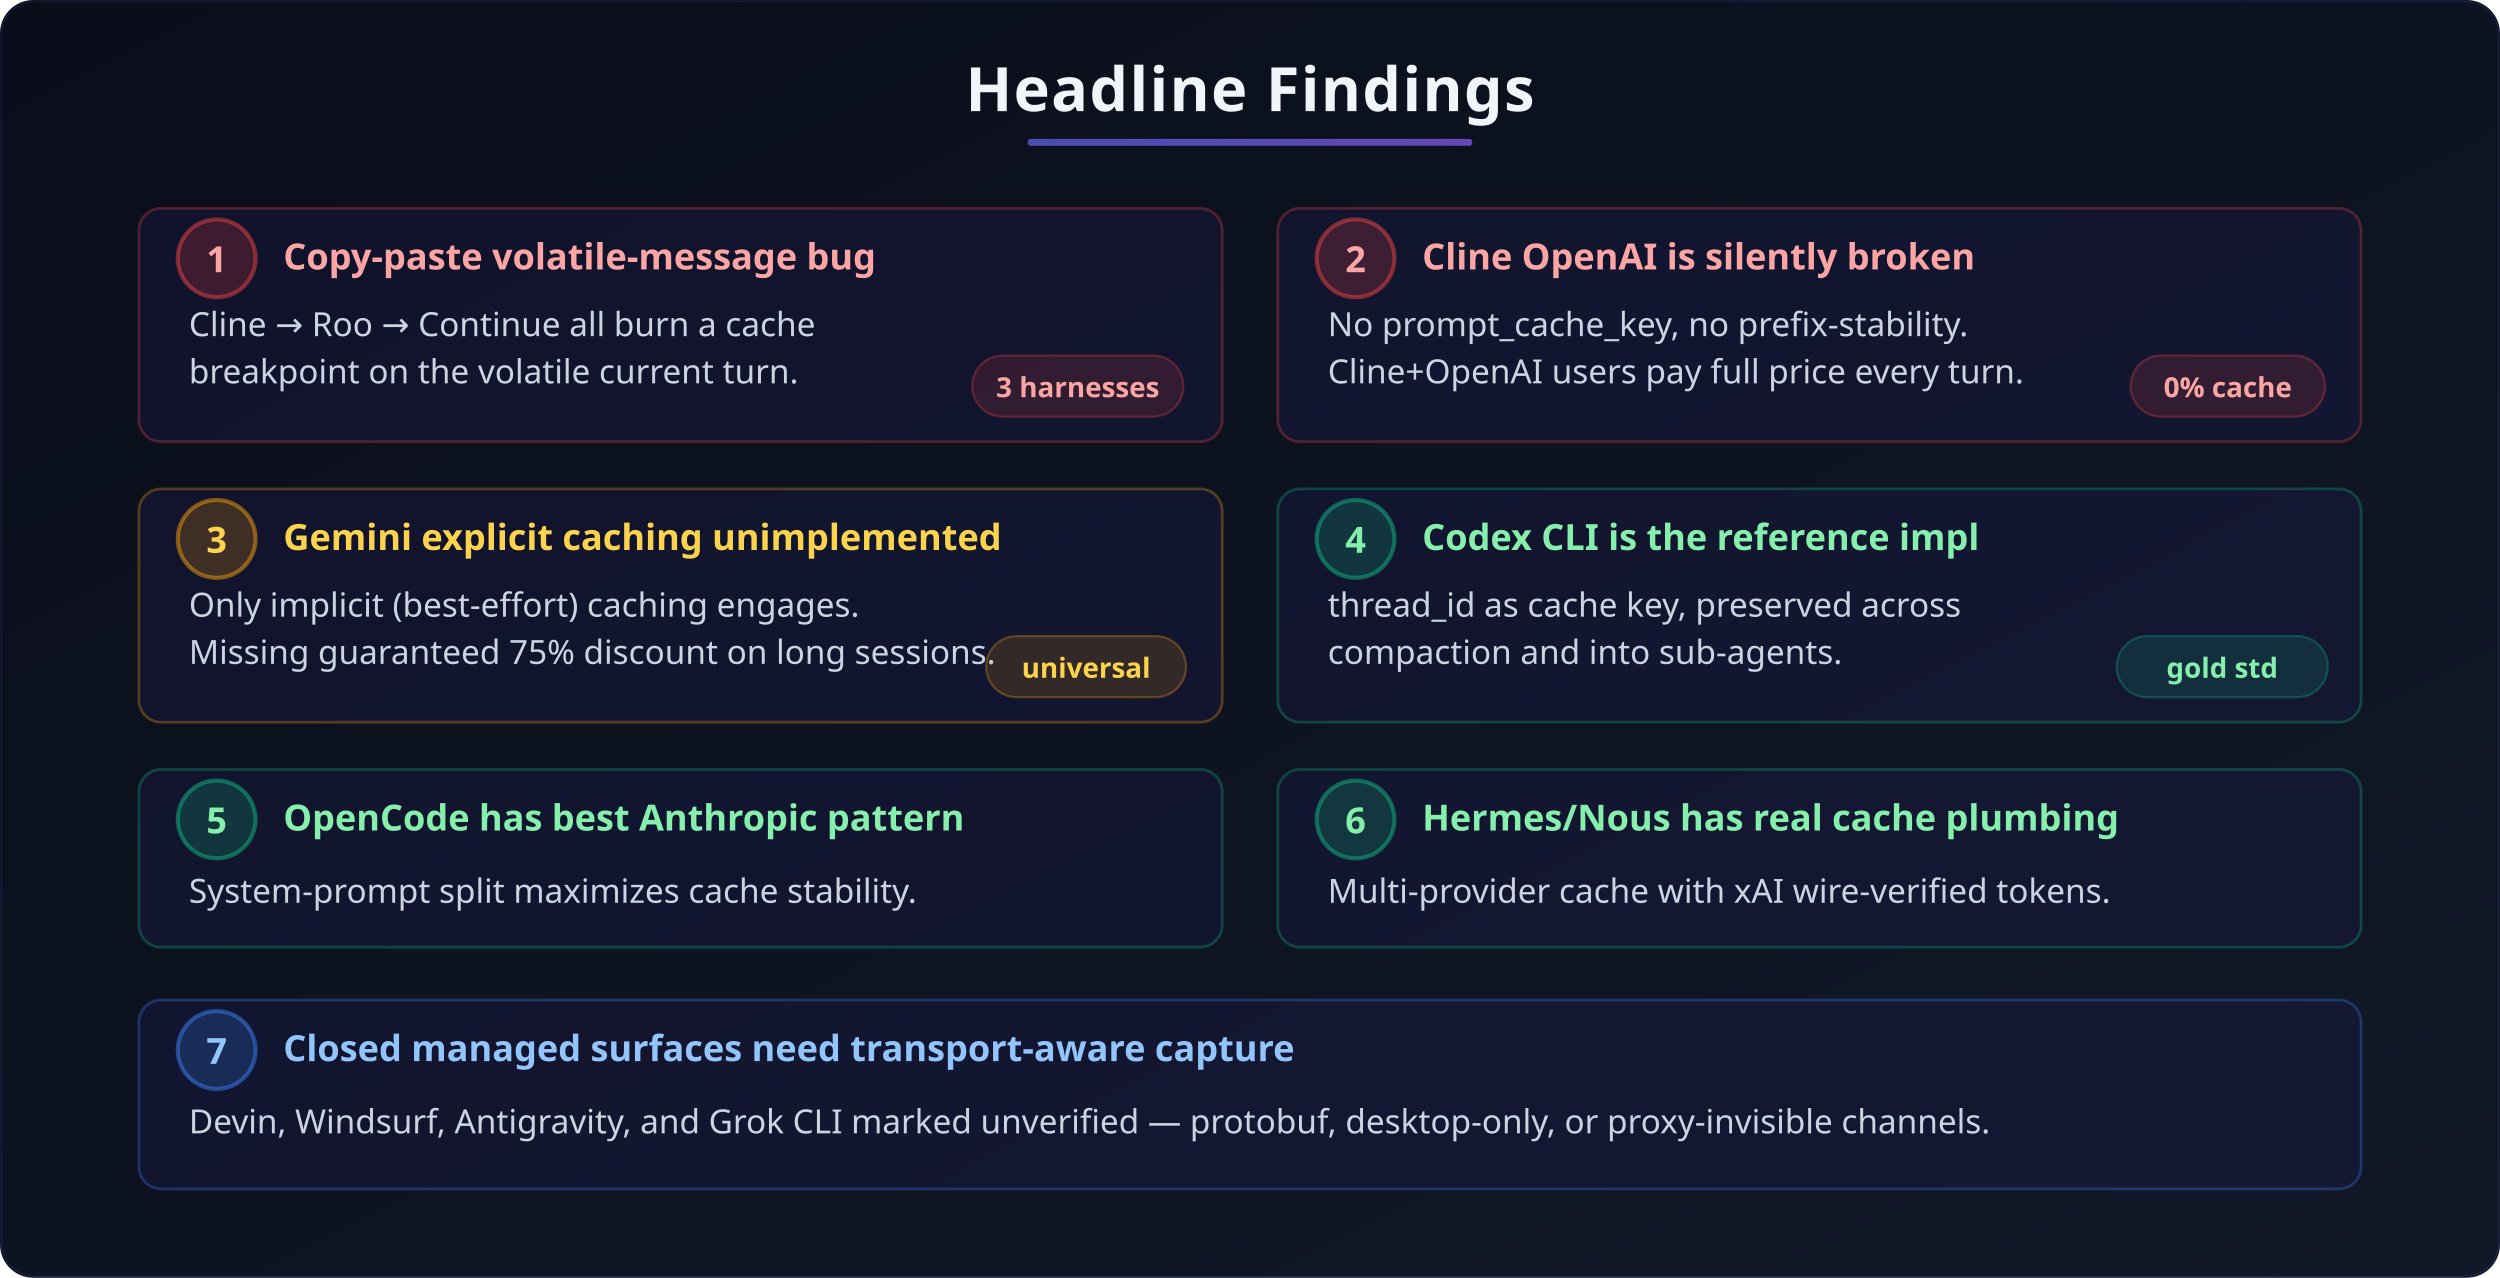
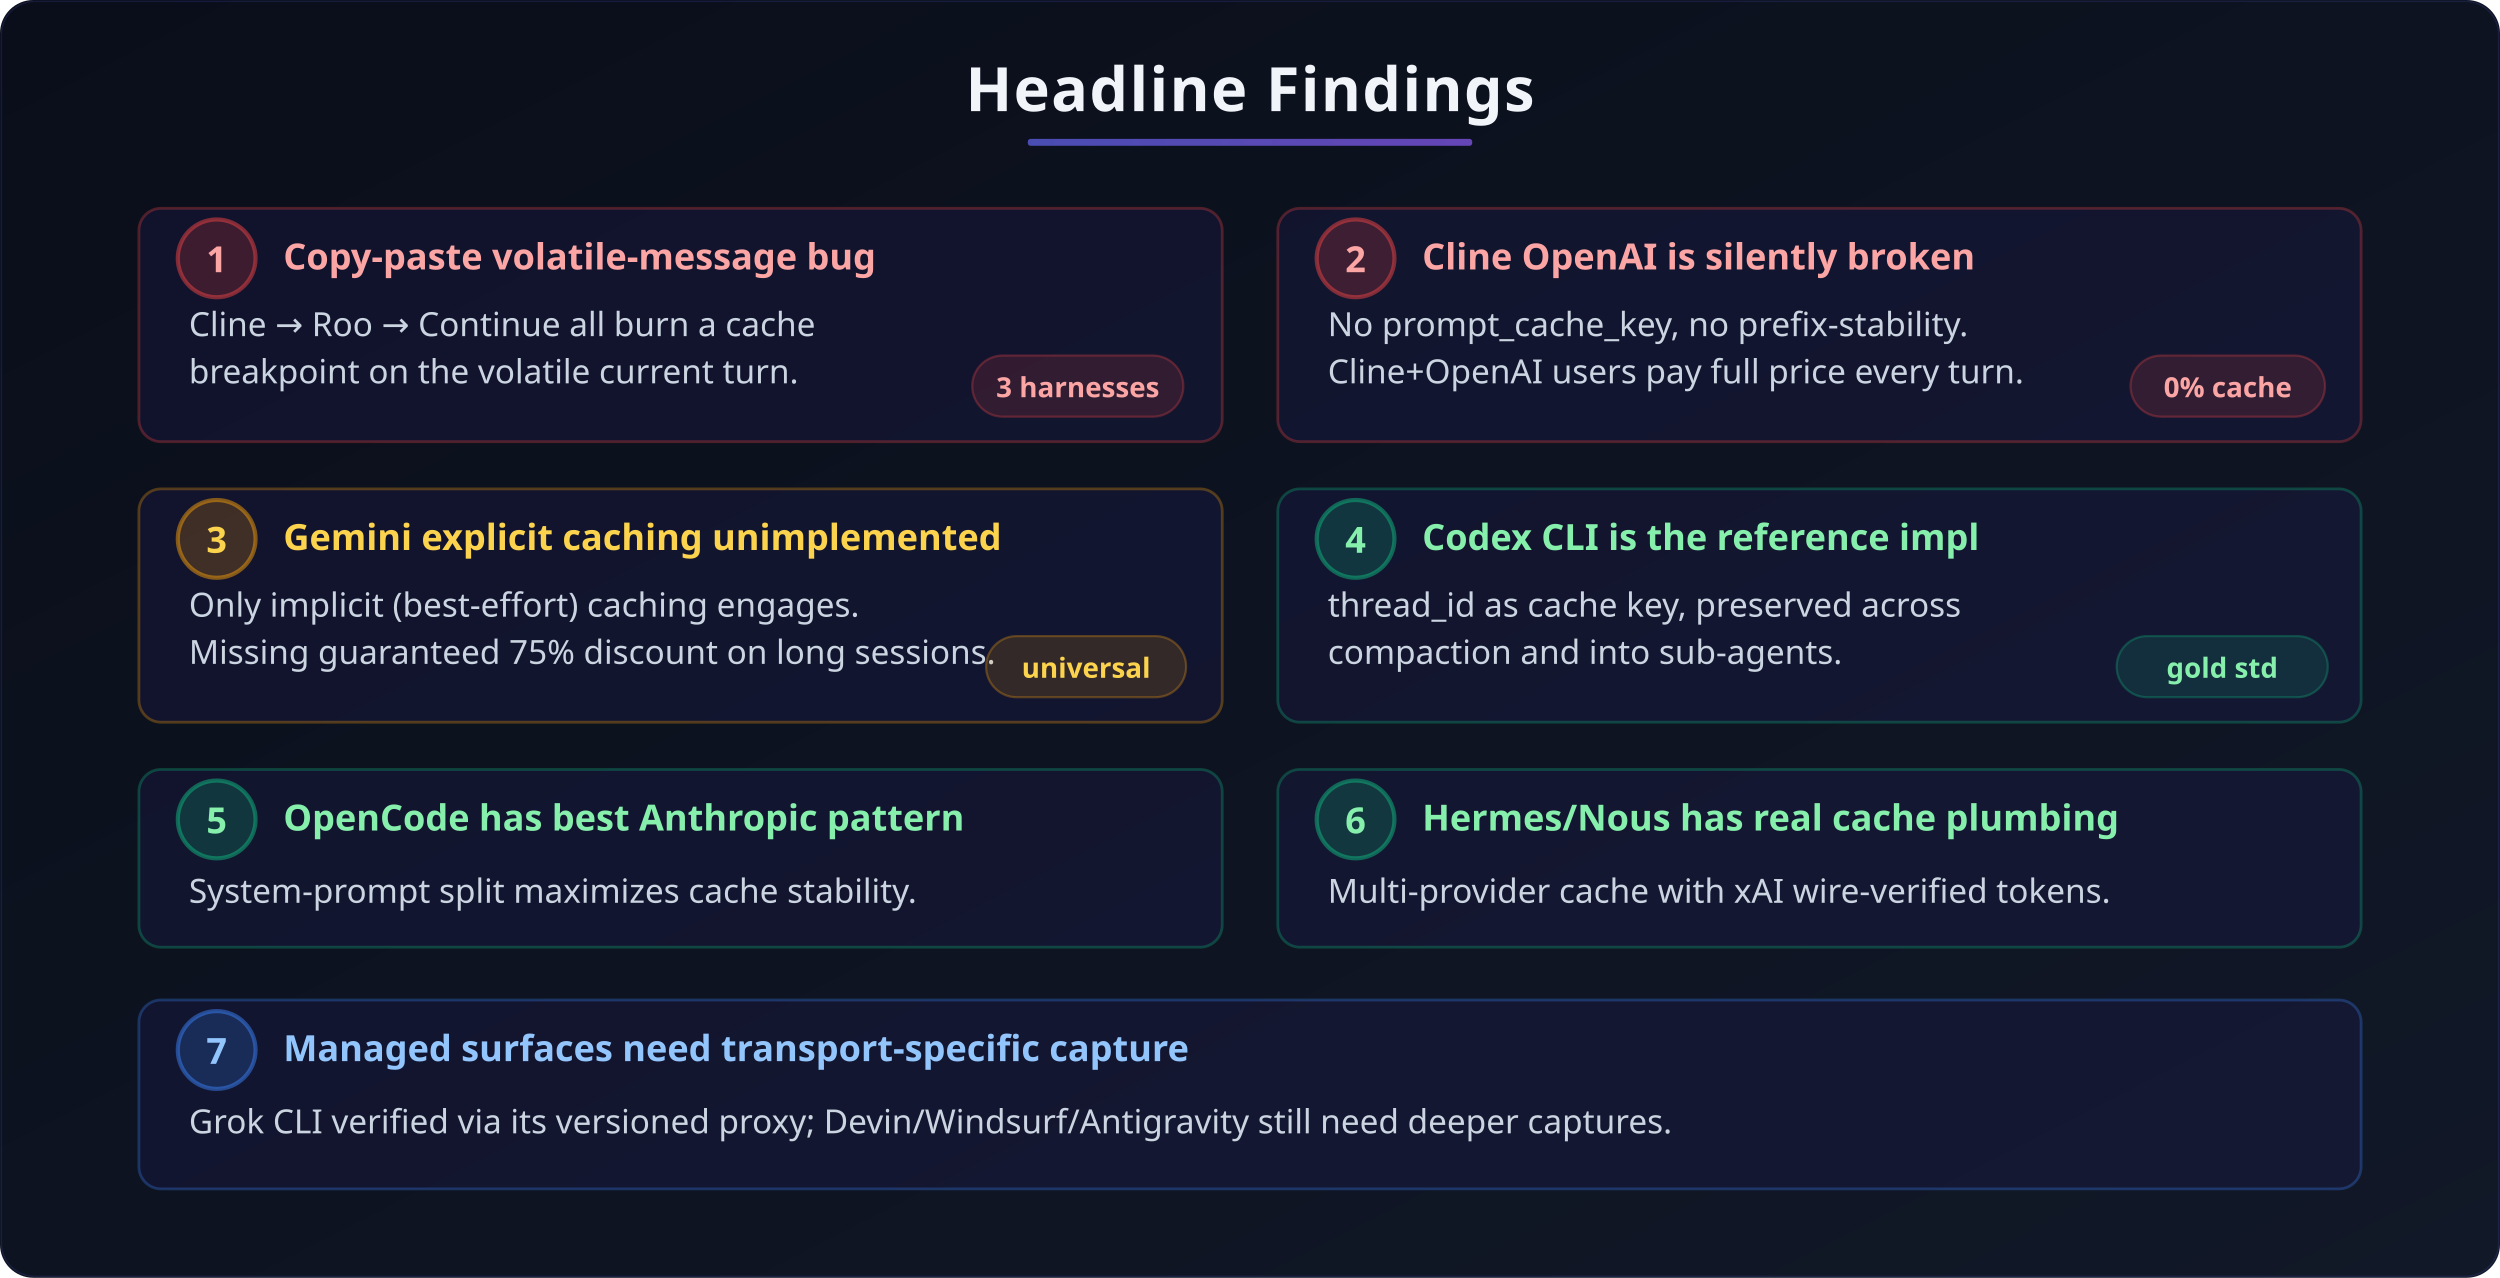
<svg xmlns="http://www.w3.org/2000/svg" viewBox="0 0 900 460" width="900" height="460">
  <defs>
    <linearGradient id="fn-bg" x1="0%" y1="0%" x2="100%" y2="100%">
      <stop offset="0%" stop-color="#0a0e1a" />
      <stop offset="100%" stop-color="#111827" />
    </linearGradient>
    <linearGradient id="fn-accent" x1="0%" y1="0%" x2="100%" y2="0%">
      <stop offset="0%" stop-color="#6366f1" />
      <stop offset="100%" stop-color="#8b5cf6" />
    </linearGradient>
  </defs>
  <rect width="900" height="460" rx="12" fill="url(#fn-bg)" />
  <text x="450" y="40" text-anchor="middle" font-family="'Segoe UI', system-ui, sans-serif" font-size="22" font-weight="700" fill="#f1f5f9" letter-spacing="0.5">Headline Findings</text>
  <rect x="370" y="50" width="160" height="2.5" rx="1" fill="url(#fn-accent)" opacity="0.7" />
  <g transform="translate(50, 75)">
    <rect x="0" y="0" width="390" height="84" rx="8" fill="#1e1b4b" fill-opacity="0.35" stroke="#ef4444" stroke-width="1" stroke-opacity="0.3" />
    <circle cx="28" cy="18" r="14" fill="#ef4444" fill-opacity="0.2" stroke="#ef4444" stroke-width="1.5" stroke-opacity="0.5" />
    <text x="28" y="23" text-anchor="middle" font-family="'Segoe UI', system-ui, sans-serif" font-size="13" font-weight="700" fill="#fca5a5">1</text>
    <text x="52" y="22" font-family="'Segoe UI', system-ui, sans-serif" font-size="13" font-weight="700" fill="#fca5a5">Copy-paste volatile-message bug</text>
    <text x="18" y="46" font-family="'Segoe UI', system-ui, sans-serif" font-size="12" fill="#cbd5e1">Cline → Roo → Continue all burn a cache</text>
    <text x="18" y="63" font-family="'Segoe UI', system-ui, sans-serif" font-size="12" fill="#cbd5e1">breakpoint on the volatile current turn.</text>
    <rect x="300" y="53" width="76" height="22" rx="11" fill="#ef4444" fill-opacity="0.15" stroke="#ef4444" stroke-width="0.8" stroke-opacity="0.3" />
    <text x="338" y="68" text-anchor="middle" font-family="'Segoe UI', system-ui, sans-serif" font-size="10" font-weight="700" fill="#fca5a5">3 harnesses</text>
  </g>
  <g transform="translate(460, 75)">
    <rect x="0" y="0" width="390" height="84" rx="8" fill="#1e1b4b" fill-opacity="0.35" stroke="#ef4444" stroke-width="1" stroke-opacity="0.3" />
    <circle cx="28" cy="18" r="14" fill="#ef4444" fill-opacity="0.2" stroke="#ef4444" stroke-width="1.5" stroke-opacity="0.5" />
    <text x="28" y="23" text-anchor="middle" font-family="'Segoe UI', system-ui, sans-serif" font-size="13" font-weight="700" fill="#fca5a5">2</text>
    <text x="52" y="22" font-family="'Segoe UI', system-ui, sans-serif" font-size="13" font-weight="700" fill="#fca5a5">Cline OpenAI is silently broken</text>
    <text x="18" y="46" font-family="'Segoe UI', system-ui, sans-serif" font-size="12" fill="#cbd5e1">No prompt_cache_key, no prefix-stability.</text>
    <text x="18" y="63" font-family="'Segoe UI', system-ui, sans-serif" font-size="12" fill="#cbd5e1">Cline+OpenAI users pay full price every turn.</text>
    <rect x="307" y="53" width="70" height="22" rx="11" fill="#ef4444" fill-opacity="0.15" stroke="#ef4444" stroke-width="0.8" stroke-opacity="0.3" />
    <text x="342" y="68" text-anchor="middle" font-family="'Segoe UI', system-ui, sans-serif" font-size="10" font-weight="700" fill="#fca5a5">0% cache</text>
  </g>
  <g transform="translate(50, 176)">
    <rect x="0" y="0" width="390" height="84" rx="8" fill="#1e1b4b" fill-opacity="0.35" stroke="#f59e0b" stroke-width="1" stroke-opacity="0.3" />
    <circle cx="28" cy="18" r="14" fill="#f59e0b" fill-opacity="0.2" stroke="#f59e0b" stroke-width="1.5" stroke-opacity="0.5" />
    <text x="28" y="23" text-anchor="middle" font-family="'Segoe UI', system-ui, sans-serif" font-size="13" font-weight="700" fill="#fcd34d">3</text>
    <text x="52" y="22" font-family="'Segoe UI', system-ui, sans-serif" font-size="13" font-weight="700" fill="#fcd34d">Gemini explicit caching unimplemented</text>
    <text x="18" y="46" font-family="'Segoe UI', system-ui, sans-serif" font-size="12" fill="#cbd5e1">Only implicit (best-effort) caching engages.</text>
    <text x="18" y="63" font-family="'Segoe UI', system-ui, sans-serif" font-size="12" fill="#cbd5e1">Missing guaranteed 75% discount on long sessions.</text>
    <rect x="305" y="53" width="72" height="22" rx="11" fill="#f59e0b" fill-opacity="0.15" stroke="#f59e0b" stroke-width="0.8" stroke-opacity="0.3" />
    <text x="341" y="68" text-anchor="middle" font-family="'Segoe UI', system-ui, sans-serif" font-size="10" font-weight="700" fill="#fcd34d">universal</text>
  </g>
  <g transform="translate(460, 176)">
    <rect x="0" y="0" width="390" height="84" rx="8" fill="#1e1b4b" fill-opacity="0.35" stroke="#10b981" stroke-width="1" stroke-opacity="0.3" />
    <circle cx="28" cy="18" r="14" fill="#10b981" fill-opacity="0.2" stroke="#10b981" stroke-width="1.5" stroke-opacity="0.5" />
    <text x="28" y="23" text-anchor="middle" font-family="'Segoe UI', system-ui, sans-serif" font-size="13" font-weight="700" fill="#86efac">4</text>
    <text x="52" y="22" font-family="'Segoe UI', system-ui, sans-serif" font-size="13" font-weight="700" fill="#86efac">Codex CLI is the reference impl</text>
    <text x="18" y="46" font-family="'Segoe UI', system-ui, sans-serif" font-size="12" fill="#cbd5e1">thread_id as cache key, preserved across</text>
    <text x="18" y="63" font-family="'Segoe UI', system-ui, sans-serif" font-size="12" fill="#cbd5e1">compaction and into sub-agents.</text>
    <rect x="302" y="53" width="76" height="22" rx="11" fill="#10b981" fill-opacity="0.15" stroke="#10b981" stroke-width="0.8" stroke-opacity="0.3" />
    <text x="340" y="68" text-anchor="middle" font-family="'Segoe UI', system-ui, sans-serif" font-size="10" font-weight="700" fill="#86efac">gold std</text>
  </g>
  <g transform="translate(50, 277)">
    <rect x="0" y="0" width="390" height="64" rx="8" fill="#1e1b4b" fill-opacity="0.35" stroke="#10b981" stroke-width="1" stroke-opacity="0.3" />
    <circle cx="28" cy="18" r="14" fill="#10b981" fill-opacity="0.2" stroke="#10b981" stroke-width="1.5" stroke-opacity="0.5" />
    <text x="28" y="23" text-anchor="middle" font-family="'Segoe UI', system-ui, sans-serif" font-size="13" font-weight="700" fill="#86efac">5</text>
    <text x="52" y="22" font-family="'Segoe UI', system-ui, sans-serif" font-size="13" font-weight="700" fill="#86efac">OpenCode has best Anthropic pattern</text>
    <text x="18" y="48" font-family="'Segoe UI', system-ui, sans-serif" font-size="12" fill="#cbd5e1">System-prompt split maximizes cache stability.</text>
  </g>
  <g transform="translate(460, 277)">
    <rect x="0" y="0" width="390" height="64" rx="8" fill="#1e1b4b" fill-opacity="0.35" stroke="#10b981" stroke-width="1" stroke-opacity="0.3" />
    <circle cx="28" cy="18" r="14" fill="#10b981" fill-opacity="0.2" stroke="#10b981" stroke-width="1.5" stroke-opacity="0.5" />
    <text x="28" y="23" text-anchor="middle" font-family="'Segoe UI', system-ui, sans-serif" font-size="13" font-weight="700" fill="#86efac">6</text>
    <text x="52" y="22" font-family="'Segoe UI', system-ui, sans-serif" font-size="13" font-weight="700" fill="#86efac">Hermes/Nous has real cache plumbing</text>
    <text x="18" y="48" font-family="'Segoe UI', system-ui, sans-serif" font-size="12" fill="#cbd5e1">Multi-provider cache with xAI wire-verified tokens.</text>
  </g>
  <g transform="translate(50, 360)">
    <rect x="0" y="0" width="800" height="68" rx="8" fill="#1e1b4b" fill-opacity="0.35" stroke="#3b82f6" stroke-width="1" stroke-opacity="0.3" />
    <circle cx="28" cy="18" r="14" fill="#3b82f6" fill-opacity="0.2" stroke="#3b82f6" stroke-width="1.5" stroke-opacity="0.5" />
    <text x="28" y="23" text-anchor="middle" font-family="'Segoe UI', system-ui, sans-serif" font-size="13" font-weight="700" fill="#93c5fd">7</text>
-     <text x="52" y="22" font-family="'Segoe UI', system-ui, sans-serif" font-size="13" font-weight="700" fill="#93c5fd">Closed managed surfaces need transport-aware capture</text>
-     <text x="18" y="48" font-family="'Segoe UI', system-ui, sans-serif" font-size="12" fill="#cbd5e1">Devin, Windsurf, Antigravity, and Grok CLI marked unverified — protobuf, desktop-only, or proxy-invisible channels.</text>
+     <text x="52" y="22" font-family="'Segoe UI', system-ui, sans-serif" font-size="13" font-weight="700" fill="#93c5fd">Managed surfaces need transport-specific capture</text>
+     <text x="18" y="48" font-family="'Segoe UI', system-ui, sans-serif" font-size="12" fill="#cbd5e1">Grok CLI verified via its versioned proxy; Devin/Windsurf/Antigravity still need deeper captures.</text>
  </g>
  <rect x="0.5" y="0.5" width="899" height="459" rx="12" fill="none" stroke="#6366f1" stroke-width="0.5" stroke-opacity="0.15" />
</svg>
